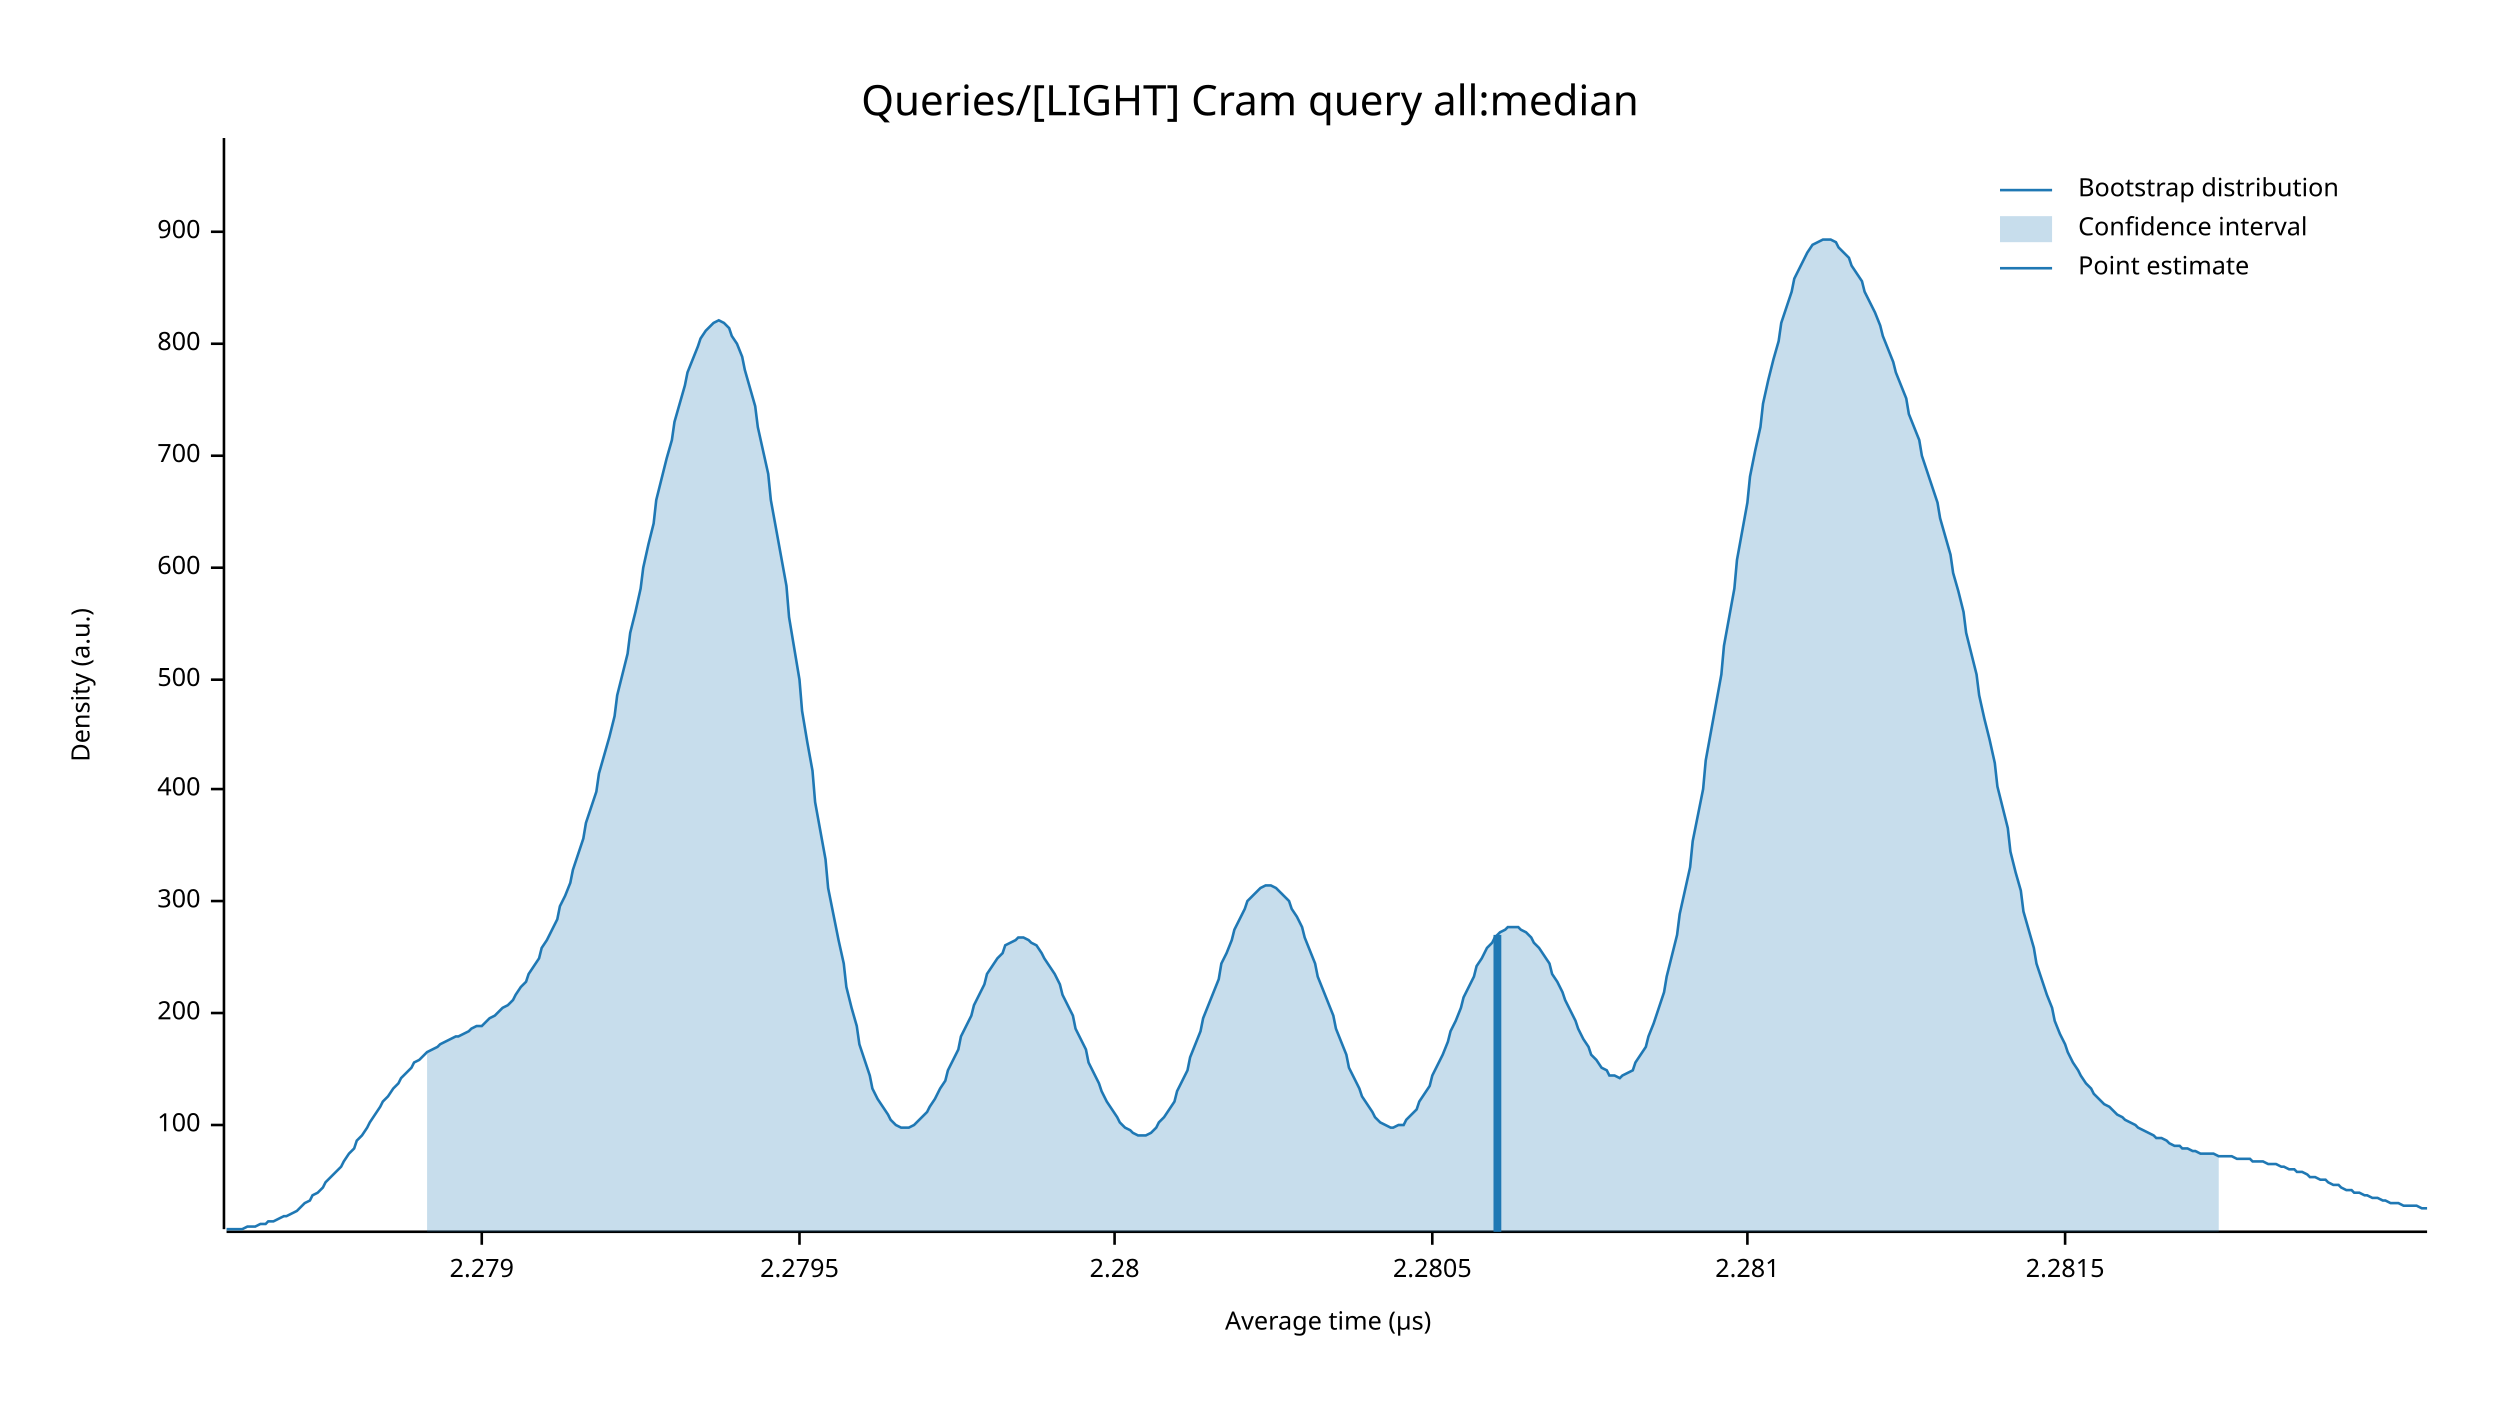
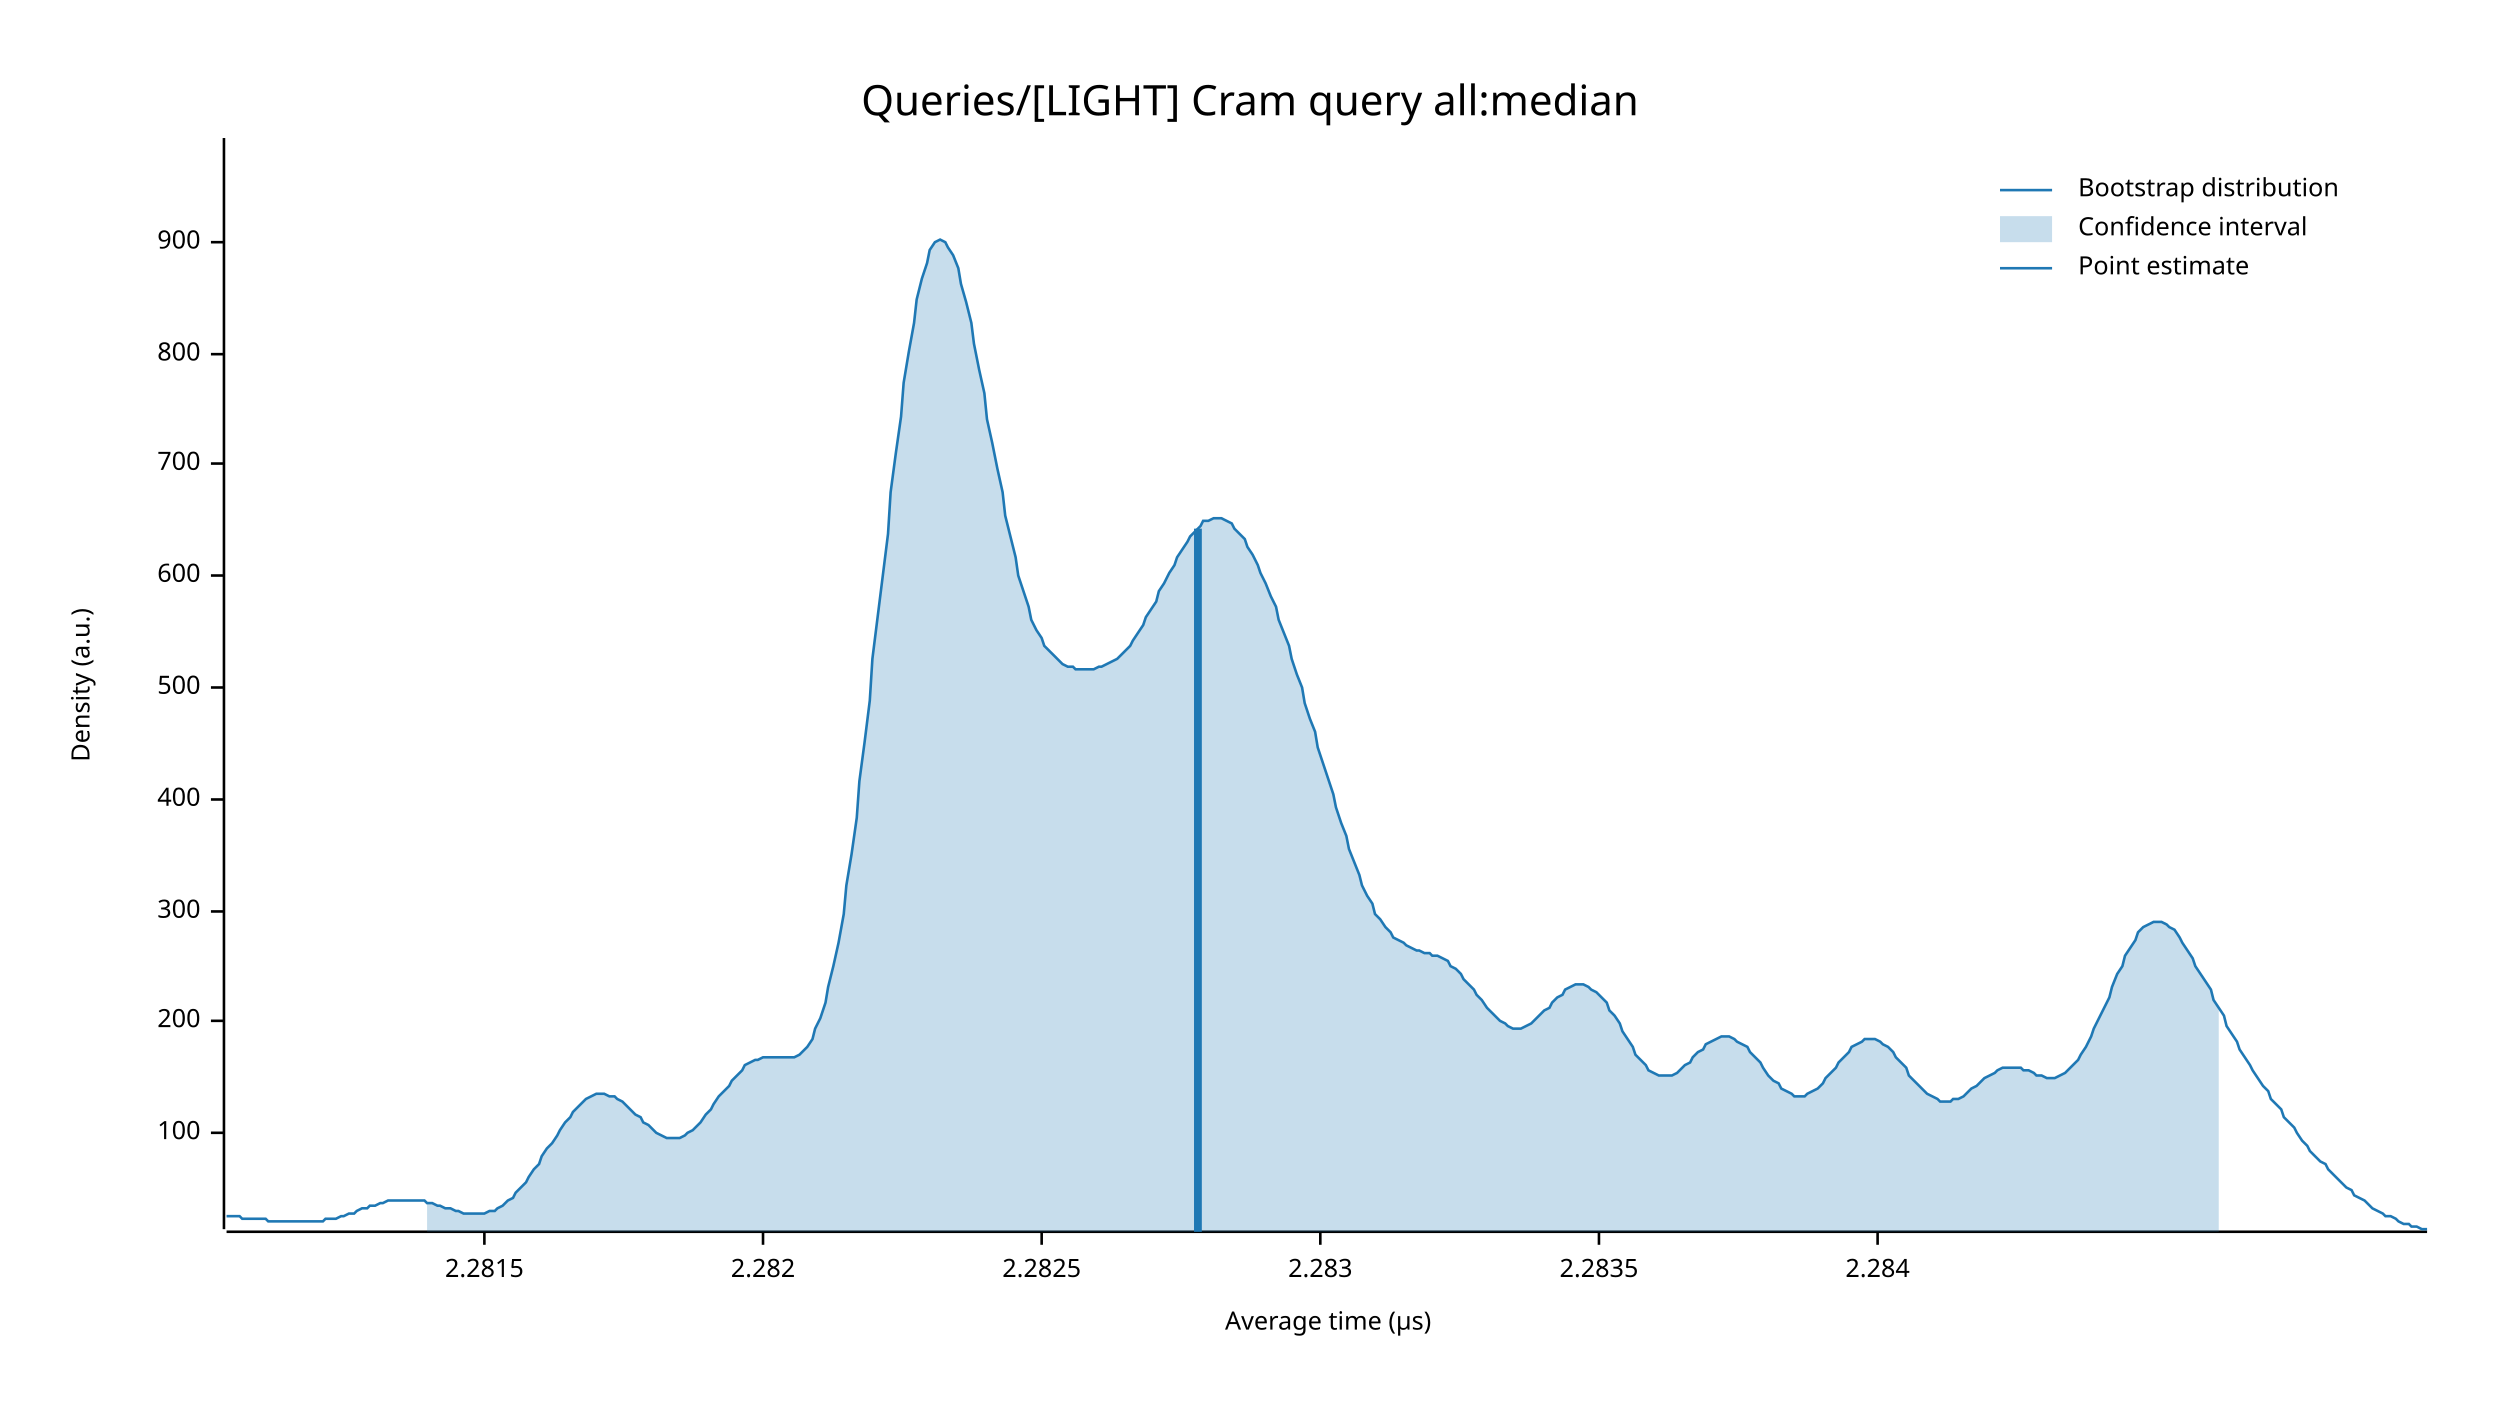
<svg xmlns="http://www.w3.org/2000/svg" width="960" height="540" viewBox="0 0 960 540">
  <text x="480" y="32" dy="0.76em" text-anchor="middle" font-family="sans-serif" font-size="16.129" opacity="1" fill="#000000">
Queries/[LIGHT] Cram query all:median
</text>
  <text x="27" y="263" dy="0.76em" text-anchor="middle" font-family="sans-serif" font-size="9.677" opacity="1" fill="#000000" transform="rotate(270, 27, 263)">
Density (a.u.)
</text>
  <text x="510" y="513" dy="-0.5ex" text-anchor="middle" font-family="sans-serif" font-size="9.677" opacity="1" fill="#000000">
Average time (µs)
</text>
  <polyline fill="none" opacity="1" stroke="#000000" stroke-width="1" points="86,53 86,472 " />
-   <text x="77" y="432" dy="0.5ex" text-anchor="end" font-family="sans-serif" font-size="9.677" opacity="1" fill="#000000">
+   <text x="77" y="435" dy="0.5ex" text-anchor="end" font-family="sans-serif" font-size="9.677" opacity="1" fill="#000000">
100
</text>
-   <polyline fill="none" opacity="1" stroke="#000000" stroke-width="1" points="81,432 86,432 " />
-   <text x="77" y="389" dy="0.5ex" text-anchor="end" font-family="sans-serif" font-size="9.677" opacity="1" fill="#000000">
+   <polyline fill="none" opacity="1" stroke="#000000" stroke-width="1" points="81,435 86,435 " />
+   <text x="77" y="392" dy="0.5ex" text-anchor="end" font-family="sans-serif" font-size="9.677" opacity="1" fill="#000000">
200
</text>
-   <polyline fill="none" opacity="1" stroke="#000000" stroke-width="1" points="81,389 86,389 " />
-   <text x="77" y="346" dy="0.5ex" text-anchor="end" font-family="sans-serif" font-size="9.677" opacity="1" fill="#000000">
+   <polyline fill="none" opacity="1" stroke="#000000" stroke-width="1" points="81,392 86,392 " />
+   <text x="77" y="350" dy="0.5ex" text-anchor="end" font-family="sans-serif" font-size="9.677" opacity="1" fill="#000000">
300
</text>
-   <polyline fill="none" opacity="1" stroke="#000000" stroke-width="1" points="81,346 86,346 " />
-   <text x="77" y="303" dy="0.5ex" text-anchor="end" font-family="sans-serif" font-size="9.677" opacity="1" fill="#000000">
+   <polyline fill="none" opacity="1" stroke="#000000" stroke-width="1" points="81,350 86,350 " />
+   <text x="77" y="307" dy="0.5ex" text-anchor="end" font-family="sans-serif" font-size="9.677" opacity="1" fill="#000000">
400
</text>
-   <polyline fill="none" opacity="1" stroke="#000000" stroke-width="1" points="81,303 86,303 " />
-   <text x="77" y="261" dy="0.5ex" text-anchor="end" font-family="sans-serif" font-size="9.677" opacity="1" fill="#000000">
+   <polyline fill="none" opacity="1" stroke="#000000" stroke-width="1" points="81,307 86,307 " />
+   <text x="77" y="264" dy="0.5ex" text-anchor="end" font-family="sans-serif" font-size="9.677" opacity="1" fill="#000000">
500
</text>
-   <polyline fill="none" opacity="1" stroke="#000000" stroke-width="1" points="81,261 86,261 " />
-   <text x="77" y="218" dy="0.5ex" text-anchor="end" font-family="sans-serif" font-size="9.677" opacity="1" fill="#000000">
+   <polyline fill="none" opacity="1" stroke="#000000" stroke-width="1" points="81,264 86,264 " />
+   <text x="77" y="221" dy="0.5ex" text-anchor="end" font-family="sans-serif" font-size="9.677" opacity="1" fill="#000000">
600
</text>
-   <polyline fill="none" opacity="1" stroke="#000000" stroke-width="1" points="81,218 86,218 " />
-   <text x="77" y="175" dy="0.5ex" text-anchor="end" font-family="sans-serif" font-size="9.677" opacity="1" fill="#000000">
+   <polyline fill="none" opacity="1" stroke="#000000" stroke-width="1" points="81,221 86,221 " />
+   <text x="77" y="178" dy="0.5ex" text-anchor="end" font-family="sans-serif" font-size="9.677" opacity="1" fill="#000000">
700
</text>
-   <polyline fill="none" opacity="1" stroke="#000000" stroke-width="1" points="81,175 86,175 " />
-   <text x="77" y="132" dy="0.5ex" text-anchor="end" font-family="sans-serif" font-size="9.677" opacity="1" fill="#000000">
+   <polyline fill="none" opacity="1" stroke="#000000" stroke-width="1" points="81,178 86,178 " />
+   <text x="77" y="136" dy="0.5ex" text-anchor="end" font-family="sans-serif" font-size="9.677" opacity="1" fill="#000000">
800
</text>
-   <polyline fill="none" opacity="1" stroke="#000000" stroke-width="1" points="81,132 86,132 " />
-   <text x="77" y="89" dy="0.5ex" text-anchor="end" font-family="sans-serif" font-size="9.677" opacity="1" fill="#000000">
+   <polyline fill="none" opacity="1" stroke="#000000" stroke-width="1" points="81,136 86,136 " />
+   <text x="77" y="93" dy="0.5ex" text-anchor="end" font-family="sans-serif" font-size="9.677" opacity="1" fill="#000000">
900
</text>
-   <polyline fill="none" opacity="1" stroke="#000000" stroke-width="1" points="81,89 86,89 " />
+   <polyline fill="none" opacity="1" stroke="#000000" stroke-width="1" points="81,93 86,93 " />
  <polyline fill="none" opacity="1" stroke="#000000" stroke-width="1" points="87,473 932,473 " />
-   <text x="185" y="483" dy="0.76em" text-anchor="middle" font-family="sans-serif" font-size="9.677" opacity="1" fill="#000000">
- 2.279
- </text>
-   <polyline fill="none" opacity="1" stroke="#000000" stroke-width="1" points="185,473 185,478 " />
-   <text x="307" y="483" dy="0.76em" text-anchor="middle" font-family="sans-serif" font-size="9.677" opacity="1" fill="#000000">
- 2.2795
- </text>
-   <polyline fill="none" opacity="1" stroke="#000000" stroke-width="1" points="307,473 307,478 " />
-   <text x="428" y="483" dy="0.76em" text-anchor="middle" font-family="sans-serif" font-size="9.677" opacity="1" fill="#000000">
- 2.28
- </text>
-   <polyline fill="none" opacity="1" stroke="#000000" stroke-width="1" points="428,473 428,478 " />
-   <text x="550" y="483" dy="0.76em" text-anchor="middle" font-family="sans-serif" font-size="9.677" opacity="1" fill="#000000">
- 2.2805
- </text>
-   <polyline fill="none" opacity="1" stroke="#000000" stroke-width="1" points="550,473 550,478 " />
-   <text x="671" y="483" dy="0.76em" text-anchor="middle" font-family="sans-serif" font-size="9.677" opacity="1" fill="#000000">
- 2.281
- </text>
-   <polyline fill="none" opacity="1" stroke="#000000" stroke-width="1" points="671,473 671,478 " />
-   <text x="793" y="483" dy="0.76em" text-anchor="middle" font-family="sans-serif" font-size="9.677" opacity="1" fill="#000000">
+   <text x="186" y="483" dy="0.76em" text-anchor="middle" font-family="sans-serif" font-size="9.677" opacity="1" fill="#000000">
2.2815
</text>
-   <polyline fill="none" opacity="1" stroke="#000000" stroke-width="1" points="793,473 793,478 " />
-   <polyline fill="none" opacity="1" stroke="#1F78B4" stroke-width="1" points="87,472 88,472 90,472 92,472 93,472 95,471 97,471 98,471 100,470 102,470 103,469 105,469 107,468 109,467 110,467 112,466 114,465 115,464 117,462 119,461 120,459 122,458 124,456 125,454 127,452 129,450 131,448 132,446 134,443 136,441 137,438 139,436 141,433 142,431 144,428 146,425 147,423 149,421 151,418 153,416 154,414 156,412 158,410 159,408 161,407 163,405 164,404 166,403 168,402 169,401 171,400 173,399 175,398 176,398 178,397 180,396 181,395 183,394 185,394 186,393 188,391 190,390 191,389 193,387 195,386 197,384 198,382 200,379 202,377 203,374 205,371 207,368 208,364 210,361 212,357 214,353 215,348 217,344 219,339 220,334 222,328 224,322 225,316 227,310 229,304 230,297 232,290 234,283 236,275 237,267 239,259 241,251 242,243 244,235 246,226 247,218 249,209 251,201 252,192 254,184 256,176 258,169 259,162 261,155 263,148 264,143 266,138 268,133 269,130 271,127 273,125 274,124 276,123 278,124 280,126 281,129 283,132 285,137 286,142 288,149 290,156 291,164 293,173 295,182 296,192 298,203 300,214 302,225 303,237 305,249 307,261 308,273 310,285 312,296 313,308 315,319 317,330 318,341 320,351 322,361 324,370 325,379 327,387 329,394 330,401 332,407 334,413 335,418 337,422 339,425 341,428 342,430 344,432 346,433 347,433 349,433 351,432 352,431 354,429 356,427 357,425 359,422 361,418 363,415 364,411 366,407 368,403 369,398 371,394 373,390 374,386 376,382 378,378 379,374 381,371 383,368 385,366 386,363 388,362 390,361 391,360 393,360 395,361 396,362 398,363 400,366 401,368 403,371 405,374 407,378 408,382 410,386 412,390 413,395 415,399 417,403 418,408 420,412 422,416 423,419 425,423 427,426 429,429 430,431 432,433 434,434 435,435 437,436 439,436 440,436 442,435 444,433 445,431 447,429 449,426 451,423 452,419 454,415 456,411 457,406 459,401 461,396 462,391 464,386 466,381 468,376 469,370 471,366 473,361 474,357 476,353 478,349 479,346 481,344 483,342 484,341 486,340 488,340 490,341 491,342 493,344 495,346 496,349 498,352 500,356 501,360 503,365 505,370 506,375 508,380 510,385 512,390 513,395 515,400 517,405 518,410 520,414 522,418 523,421 525,424 527,427 528,429 530,431 532,432 534,433 535,433 537,432 539,432 540,430 542,428 544,426 545,423 547,420 549,417 550,413 552,409 554,405 556,400 557,396 559,392 561,387 562,383 564,379 566,375 567,371 569,368 571,364 573,362 574,360 576,358 578,357 579,356 581,356 583,356 584,357 586,358 588,360 589,362 591,364 593,367 595,370 596,374 598,377 600,381 601,384 603,388 605,392 606,395 608,399 610,402 611,405 613,407 615,410 617,411 618,413 620,413 622,414 623,413 625,412 627,411 628,408 630,405 632,402 633,398 635,393 637,387 639,381 640,375 642,367 644,359 645,351 647,342 649,333 650,323 652,313 654,303 655,292 657,281 659,270 661,259 662,248 664,237 666,226 667,215 669,204 671,193 672,183 674,173 676,164 677,155 679,146 681,138 683,131 684,124 686,118 688,112 689,107 691,103 693,99 694,97 696,94 698,93 700,92 701,92 703,92 705,93 706,95 708,97 710,99 711,102 713,105 715,108 716,112 718,116 720,120 722,125 723,129 725,134 727,139 728,143 730,148 732,153 733,159 735,164 737,169 738,175 740,181 742,187 744,193 745,199 747,206 749,213 750,220 752,227 754,235 755,243 757,251 759,259 760,267 762,276 764,284 766,293 767,302 769,310 771,318 772,327 774,335 776,342 777,350 779,357 781,364 782,370 784,376 786,382 788,387 789,392 791,397 793,401 794,404 796,408 798,411 799,413 801,416 803,418 804,420 806,422 808,424 810,425 811,426 813,428 815,429 816,430 818,431 820,432 821,433 823,434 825,435 827,436 828,437 830,437 832,438 833,439 835,440 837,440 838,441 840,441 842,442 843,442 845,443 847,443 849,443 850,443 852,444 854,444 855,444 857,444 859,445 860,445 862,445 864,445 865,446 867,446 869,446 871,447 872,447 874,447 876,448 877,448 879,449 881,449 882,450 884,450 886,451 887,452 889,452 891,453 893,453 894,454 896,455 898,455 899,456 901,457 903,457 904,458 906,458 908,459 909,459 911,460 913,460 915,461 916,461 918,462 920,462 921,462 923,463 925,463 926,463 928,463 930,464 932,464 " />
-   <polygon opacity="0.25" fill="#1F78B4" points="164,404 166,403 168,402 169,401 171,400 173,399 175,398 176,398 178,397 180,396 181,395 183,394 185,394 186,393 188,391 190,390 191,389 193,387 195,386 197,384 198,382 200,379 202,377 203,374 205,371 207,368 208,364 210,361 212,357 214,353 215,348 217,344 219,339 220,334 222,328 224,322 225,316 227,310 229,304 230,297 232,290 234,283 236,275 237,267 239,259 241,251 242,243 244,235 246,226 247,218 249,209 251,201 252,192 254,184 256,176 258,169 259,162 261,155 263,148 264,143 266,138 268,133 269,130 271,127 273,125 274,124 276,123 278,124 280,126 281,129 283,132 285,137 286,142 288,149 290,156 291,164 293,173 295,182 296,192 298,203 300,214 302,225 303,237 305,249 307,261 308,273 310,285 312,296 313,308 315,319 317,330 318,341 320,351 322,361 324,370 325,379 327,387 329,394 330,401 332,407 334,413 335,418 337,422 339,425 341,428 342,430 344,432 346,433 347,433 349,433 351,432 352,431 354,429 356,427 357,425 359,422 361,418 363,415 364,411 366,407 368,403 369,398 371,394 373,390 374,386 376,382 378,378 379,374 381,371 383,368 385,366 386,363 388,362 390,361 391,360 393,360 395,361 396,362 398,363 400,366 401,368 403,371 405,374 407,378 408,382 410,386 412,390 413,395 415,399 417,403 418,408 420,412 422,416 423,419 425,423 427,426 429,429 430,431 432,433 434,434 435,435 437,436 439,436 440,436 442,435 444,433 445,431 447,429 449,426 451,423 452,419 454,415 456,411 457,406 459,401 461,396 462,391 464,386 466,381 468,376 469,370 471,366 473,361 474,357 476,353 478,349 479,346 481,344 483,342 484,341 486,340 488,340 490,341 491,342 493,344 495,346 496,349 498,352 500,356 501,360 503,365 505,370 506,375 508,380 510,385 512,390 513,395 515,400 517,405 518,410 520,414 522,418 523,421 525,424 527,427 528,429 530,431 532,432 534,433 535,433 537,432 539,432 540,430 542,428 544,426 545,423 547,420 549,417 550,413 552,409 554,405 556,400 557,396 559,392 561,387 562,383 564,379 566,375 567,371 569,368 571,364 573,362 574,360 576,358 578,357 579,356 581,356 583,356 584,357 586,358 588,360 589,362 591,364 593,367 595,370 596,374 598,377 600,381 601,384 603,388 605,392 606,395 608,399 610,402 611,405 613,407 615,410 617,411 618,413 620,413 622,414 623,413 625,412 627,411 628,408 630,405 632,402 633,398 635,393 637,387 639,381 640,375 642,367 644,359 645,351 647,342 649,333 650,323 652,313 654,303 655,292 657,281 659,270 661,259 662,248 664,237 666,226 667,215 669,204 671,193 672,183 674,173 676,164 677,155 679,146 681,138 683,131 684,124 686,118 688,112 689,107 691,103 693,99 694,97 696,94 698,93 700,92 701,92 703,92 705,93 706,95 708,97 710,99 711,102 713,105 715,108 716,112 718,116 720,120 722,125 723,129 725,134 727,139 728,143 730,148 732,153 733,159 735,164 737,169 738,175 740,181 742,187 744,193 745,199 747,206 749,213 750,220 752,227 754,235 755,243 757,251 759,259 760,267 762,276 764,284 766,293 767,302 769,310 771,318 772,327 774,335 776,342 777,350 779,357 781,364 782,370 784,376 786,382 788,387 789,392 791,397 793,401 794,404 796,408 798,411 799,413 801,416 803,418 804,420 806,422 808,424 810,425 811,426 813,428 815,429 816,430 818,431 820,432 821,433 823,434 825,435 827,436 828,437 830,437 832,438 833,439 835,440 837,440 838,441 840,441 842,442 843,442 845,443 847,443 849,443 850,443 852,444 852,473 164,473 " />
-   <polyline fill="none" opacity="1" stroke="#1F78B4" stroke-width="3" points="575,473 575,359 " />
+   <polyline fill="none" opacity="1" stroke="#000000" stroke-width="1" points="186,473 186,478 " />
+   <text x="293" y="483" dy="0.76em" text-anchor="middle" font-family="sans-serif" font-size="9.677" opacity="1" fill="#000000">
+ 2.282
+ </text>
+   <polyline fill="none" opacity="1" stroke="#000000" stroke-width="1" points="293,473 293,478 " />
+   <text x="400" y="483" dy="0.76em" text-anchor="middle" font-family="sans-serif" font-size="9.677" opacity="1" fill="#000000">
+ 2.2825
+ </text>
+   <polyline fill="none" opacity="1" stroke="#000000" stroke-width="1" points="400,473 400,478 " />
+   <text x="507" y="483" dy="0.76em" text-anchor="middle" font-family="sans-serif" font-size="9.677" opacity="1" fill="#000000">
+ 2.283
+ </text>
+   <polyline fill="none" opacity="1" stroke="#000000" stroke-width="1" points="507,473 507,478 " />
+   <text x="614" y="483" dy="0.76em" text-anchor="middle" font-family="sans-serif" font-size="9.677" opacity="1" fill="#000000">
+ 2.2835
+ </text>
+   <polyline fill="none" opacity="1" stroke="#000000" stroke-width="1" points="614,473 614,478 " />
+   <text x="721" y="483" dy="0.76em" text-anchor="middle" font-family="sans-serif" font-size="9.677" opacity="1" fill="#000000">
+ 2.284
+ </text>
+   <polyline fill="none" opacity="1" stroke="#000000" stroke-width="1" points="721,473 721,478 " />
+   <polyline fill="none" opacity="1" stroke="#1F78B4" stroke-width="1" points="87,467 88,467 90,467 92,467 93,468 95,468 97,468 98,468 100,468 102,468 103,469 105,469 107,469 109,469 110,469 112,469 114,469 115,469 117,469 119,469 120,469 122,469 124,469 125,468 127,468 129,468 131,467 132,467 134,466 136,466 137,465 139,464 141,464 142,463 144,463 146,462 147,462 149,461 151,461 153,461 154,461 156,461 158,461 159,461 161,461 163,461 164,462 166,462 168,463 169,463 171,464 173,464 175,465 176,465 178,466 180,466 181,466 183,466 185,466 186,466 188,465 190,465 191,464 193,463 195,461 197,460 198,458 200,456 202,454 203,452 205,449 207,447 208,444 210,441 212,439 214,436 215,434 217,431 219,429 220,427 222,425 224,423 225,422 227,421 229,420 230,420 232,420 234,421 236,421 237,422 239,423 241,425 242,426 244,428 246,429 247,431 249,432 251,434 252,435 254,436 256,437 258,437 259,437 261,437 263,436 264,435 266,434 268,432 269,431 271,428 273,426 274,424 276,421 278,419 280,417 281,415 283,413 285,411 286,409 288,408 290,407 291,407 293,406 295,406 296,406 298,406 300,406 302,406 303,406 305,406 307,405 308,404 310,402 312,399 313,395 315,391 317,385 318,379 320,371 322,362 324,351 325,340 327,328 329,314 330,300 332,285 334,269 335,253 337,237 339,221 341,205 342,189 344,174 346,160 347,147 349,135 351,124 352,115 354,107 356,101 357,96 359,93 361,92 363,93 364,95 366,98 368,103 369,109 371,116 373,124 374,132 376,142 378,151 379,161 381,170 383,180 385,189 386,198 388,206 390,214 391,221 393,227 395,233 396,238 398,242 400,245 401,248 403,250 405,252 407,254 408,255 410,256 412,256 413,257 415,257 417,257 418,257 420,257 422,256 423,256 425,255 427,254 429,253 430,252 432,250 434,248 435,246 437,243 439,240 440,237 442,234 444,231 445,227 447,224 449,220 451,217 452,214 454,211 456,208 457,206 459,204 461,202 462,200 464,200 466,199 468,199 469,199 471,200 473,201 474,203 476,205 478,207 479,210 481,213 483,217 484,220 486,224 488,229 490,233 491,238 493,243 495,248 496,253 498,259 500,264 501,270 503,276 505,281 506,287 508,293 510,299 512,305 513,310 515,316 517,321 518,326 520,331 522,336 523,340 525,344 527,347 528,351 530,353 532,356 534,358 535,360 537,361 539,362 540,363 542,364 544,365 545,365 547,366 549,366 550,367 552,367 554,368 556,369 557,371 559,372 561,374 562,376 564,378 566,380 567,382 569,384 571,387 573,389 574,390 576,392 578,393 579,394 581,395 583,395 584,395 586,394 588,393 589,392 591,390 593,388 595,387 596,385 598,383 600,382 601,380 603,379 605,378 606,378 608,378 610,379 611,380 613,381 615,383 617,385 618,388 620,390 622,393 623,396 625,399 627,402 628,405 630,407 632,409 633,411 635,412 637,413 639,413 640,413 642,413 644,412 645,411 647,409 649,408 650,406 652,404 654,403 655,401 657,400 659,399 661,398 662,398 664,398 666,399 667,400 669,401 671,402 672,404 674,406 676,408 677,410 679,413 681,415 683,416 684,418 686,419 688,420 689,421 691,421 693,421 694,420 696,419 698,418 700,416 701,414 703,412 705,410 706,408 708,406 710,404 711,402 713,401 715,400 716,399 718,399 720,399 722,400 723,401 725,402 727,404 728,406 730,408 732,410 733,413 735,415 737,417 738,418 740,420 742,421 744,422 745,423 747,423 749,423 750,422 752,422 754,421 755,420 757,418 759,417 760,416 762,414 764,413 766,412 767,411 769,410 771,410 772,410 774,410 776,410 777,411 779,411 781,412 782,413 784,413 786,414 788,414 789,414 791,413 793,412 794,411 796,409 798,407 799,405 801,402 803,398 804,395 806,391 808,387 810,383 811,379 813,374 815,371 816,367 818,364 820,361 821,358 823,356 825,355 827,354 828,354 830,354 832,355 833,356 835,357 837,360 838,362 840,365 842,368 843,371 845,374 847,377 849,380 850,384 852,387 854,390 855,394 857,397 859,400 860,403 862,406 864,409 865,411 867,414 869,417 871,419 872,422 874,424 876,426 877,429 879,431 881,433 882,435 884,438 886,440 887,442 889,444 891,446 893,447 894,449 896,451 898,453 899,454 901,456 903,457 904,459 906,460 908,461 909,462 911,464 913,465 915,466 916,467 918,467 920,468 921,469 923,470 925,470 926,471 928,471 930,472 932,472 " />
+   <polygon opacity="0.25" fill="#1F78B4" points="164,462 166,462 168,463 169,463 171,464 173,464 175,465 176,465 178,466 180,466 181,466 183,466 185,466 186,466 188,465 190,465 191,464 193,463 195,461 197,460 198,458 200,456 202,454 203,452 205,449 207,447 208,444 210,441 212,439 214,436 215,434 217,431 219,429 220,427 222,425 224,423 225,422 227,421 229,420 230,420 232,420 234,421 236,421 237,422 239,423 241,425 242,426 244,428 246,429 247,431 249,432 251,434 252,435 254,436 256,437 258,437 259,437 261,437 263,436 264,435 266,434 268,432 269,431 271,428 273,426 274,424 276,421 278,419 280,417 281,415 283,413 285,411 286,409 288,408 290,407 291,407 293,406 295,406 296,406 298,406 300,406 302,406 303,406 305,406 307,405 308,404 310,402 312,399 313,395 315,391 317,385 318,379 320,371 322,362 324,351 325,340 327,328 329,314 330,300 332,285 334,269 335,253 337,237 339,221 341,205 342,189 344,174 346,160 347,147 349,135 351,124 352,115 354,107 356,101 357,96 359,93 361,92 363,93 364,95 366,98 368,103 369,109 371,116 373,124 374,132 376,142 378,151 379,161 381,170 383,180 385,189 386,198 388,206 390,214 391,221 393,227 395,233 396,238 398,242 400,245 401,248 403,250 405,252 407,254 408,255 410,256 412,256 413,257 415,257 417,257 418,257 420,257 422,256 423,256 425,255 427,254 429,253 430,252 432,250 434,248 435,246 437,243 439,240 440,237 442,234 444,231 445,227 447,224 449,220 451,217 452,214 454,211 456,208 457,206 459,204 461,202 462,200 464,200 466,199 468,199 469,199 471,200 473,201 474,203 476,205 478,207 479,210 481,213 483,217 484,220 486,224 488,229 490,233 491,238 493,243 495,248 496,253 498,259 500,264 501,270 503,276 505,281 506,287 508,293 510,299 512,305 513,310 515,316 517,321 518,326 520,331 522,336 523,340 525,344 527,347 528,351 530,353 532,356 534,358 535,360 537,361 539,362 540,363 542,364 544,365 545,365 547,366 549,366 550,367 552,367 554,368 556,369 557,371 559,372 561,374 562,376 564,378 566,380 567,382 569,384 571,387 573,389 574,390 576,392 578,393 579,394 581,395 583,395 584,395 586,394 588,393 589,392 591,390 593,388 595,387 596,385 598,383 600,382 601,380 603,379 605,378 606,378 608,378 610,379 611,380 613,381 615,383 617,385 618,388 620,390 622,393 623,396 625,399 627,402 628,405 630,407 632,409 633,411 635,412 637,413 639,413 640,413 642,413 644,412 645,411 647,409 649,408 650,406 652,404 654,403 655,401 657,400 659,399 661,398 662,398 664,398 666,399 667,400 669,401 671,402 672,404 674,406 676,408 677,410 679,413 681,415 683,416 684,418 686,419 688,420 689,421 691,421 693,421 694,420 696,419 698,418 700,416 701,414 703,412 705,410 706,408 708,406 710,404 711,402 713,401 715,400 716,399 718,399 720,399 722,400 723,401 725,402 727,404 728,406 730,408 732,410 733,413 735,415 737,417 738,418 740,420 742,421 744,422 745,423 747,423 749,423 750,422 752,422 754,421 755,420 757,418 759,417 760,416 762,414 764,413 766,412 767,411 769,410 771,410 772,410 774,410 776,410 777,411 779,411 781,412 782,413 784,413 786,414 788,414 789,414 791,413 793,412 794,411 796,409 798,407 799,405 801,402 803,398 804,395 806,391 808,387 810,383 811,379 813,374 815,371 816,367 818,364 820,361 821,358 823,356 825,355 827,354 828,354 830,354 832,355 833,356 835,357 837,360 838,362 840,365 842,368 843,371 845,374 847,377 849,380 850,384 852,387 852,473 164,473 " />
+   <polyline fill="none" opacity="1" stroke="#1F78B4" stroke-width="3" points="460,473 460,203 " />
  <text x="798" y="68" dy="0.76em" text-anchor="start" font-family="sans-serif" font-size="9.677" opacity="1" fill="#000000">
Bootstrap distribution
</text>
  <text x="798" y="83" dy="0.76em" text-anchor="start" font-family="sans-serif" font-size="9.677" opacity="1" fill="#000000">
Confidence interval
</text>
  <text x="798" y="98" dy="0.76em" text-anchor="start" font-family="sans-serif" font-size="9.677" opacity="1" fill="#000000">
Point estimate
</text>
  <polyline fill="none" opacity="1" stroke="#1F78B4" stroke-width="1" points="768,73 788,73 " />
  <rect x="768" y="83" width="20" height="10" opacity="0.25" fill="#1F78B4" stroke="none" />
  <polyline fill="none" opacity="1" stroke="#1F78B4" stroke-width="1" points="768,103 788,103 " />
</svg>
